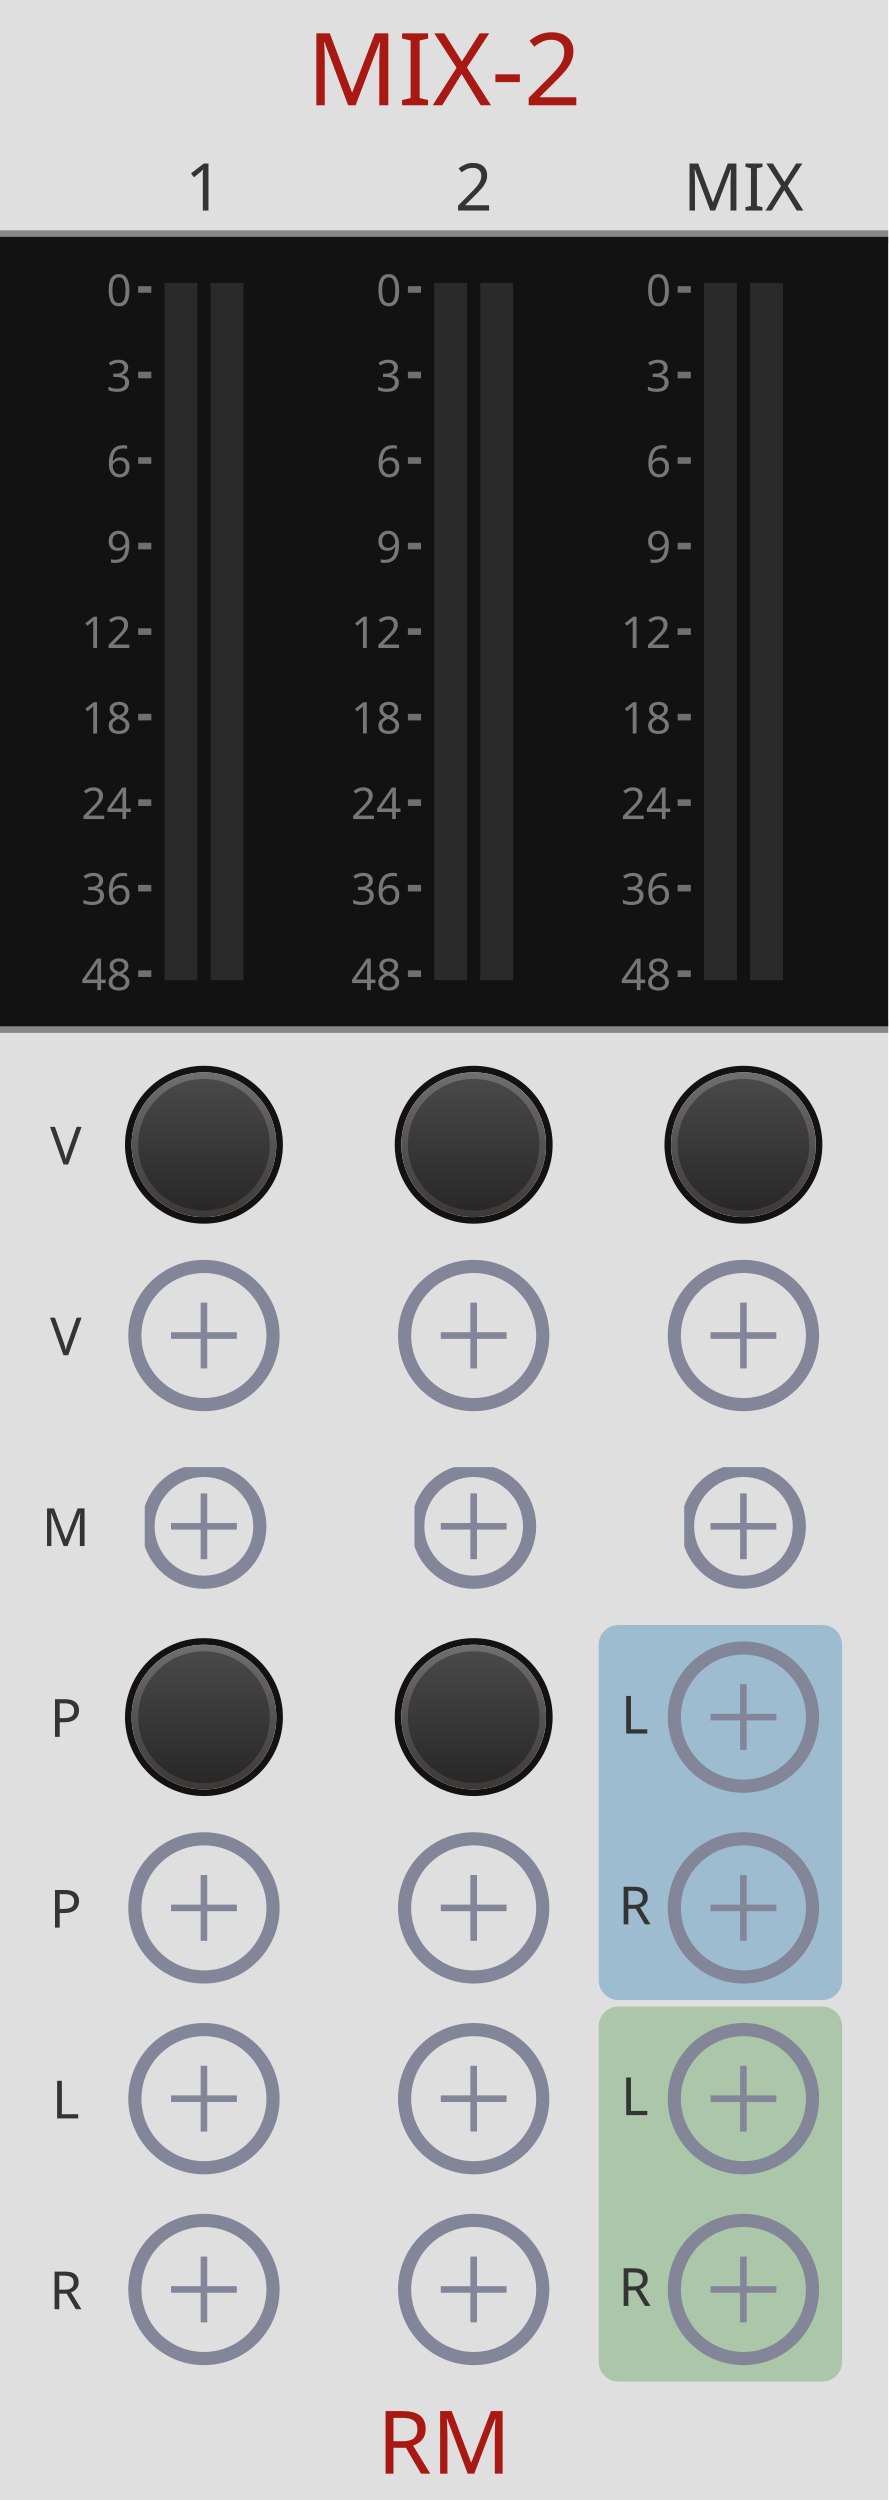
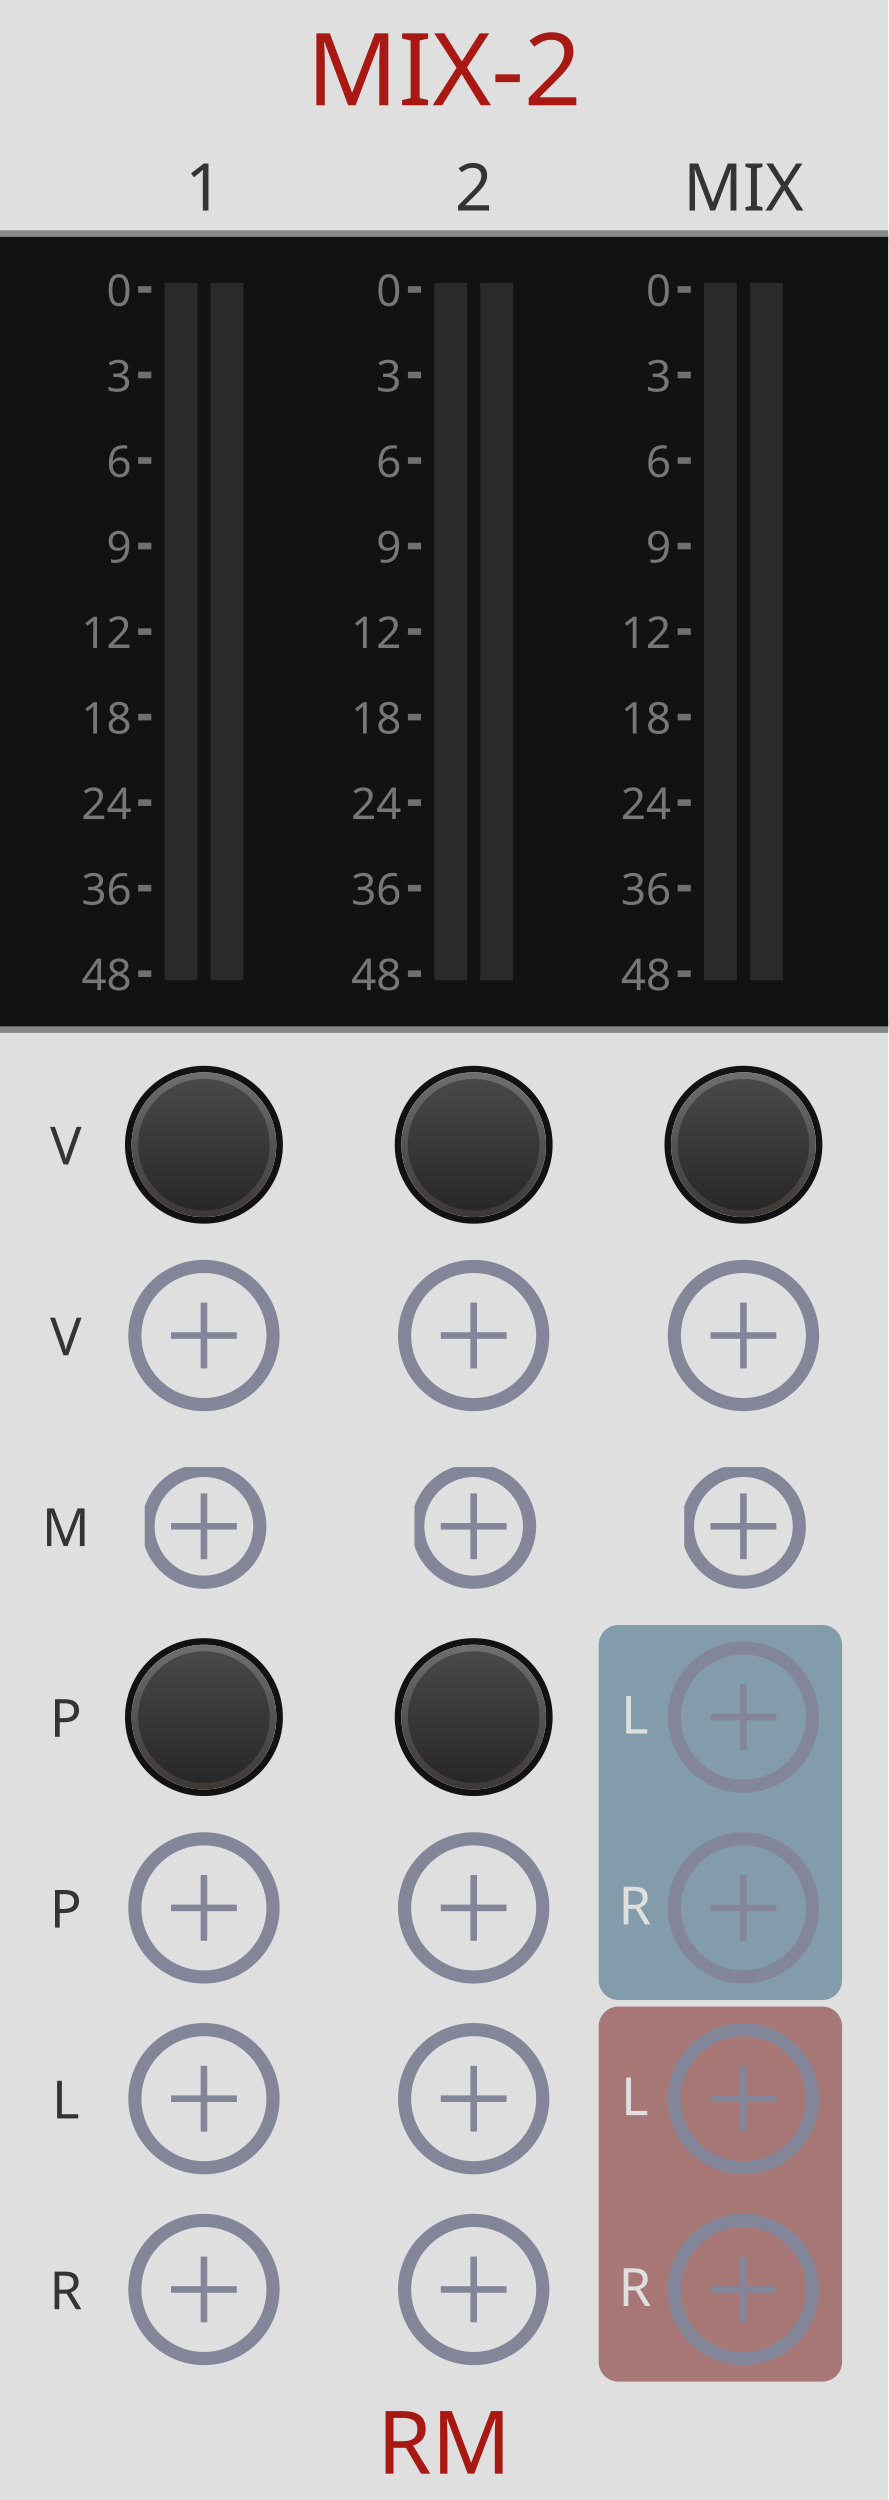
<svg xmlns="http://www.w3.org/2000/svg" xmlns:xlink="http://www.w3.org/1999/xlink" version="1.1" width="135" height="380" viewBox="0 0 135 380">
  <style>

    text.title {
      fill: #a91913;
      font-family: 'DIN Alternate';
      font-size: 11.5pt;
    }
    text.logo {
      fill: #a91913;
      font-family: 'DIN Alternate';
      font-size: 10pt;
    }
    text.big-label {
      fill: #343434;
      font-family: 'DIN Alternate';
      font-size: 7.5pt;
    }
    text.label {
      fill: #343434;
      font-family: 'DIN Alternate';
      font-size: 6pt;
    }
+     text.white-label {
+       fill: #dfdfdf;
+       font-family: 'DIN Alternate';
+       font-size: 6pt;
+     }

    .background {
      fill: #dfdfdf;
    }
    .main-output {
-       fill: #abc6a8;
+       fill: #a67775;
    }
    .alt-output {
-       fill: #9ebcd0;
+       fill: #839cac;
    }

    polyline.icon {
      stroke: #343434;
      stroke-width: 1.2;
      fill: none;
    }
    polyline.connect {
      stroke: #343434;
      stroke-width: 1;
      fill: none;
    }

    rect.lcd-bg {
      fill: #121212;
    }
    rect.lcd-bg-frame {
      fill: #888888;
    }
    rect.lcd-bg-accent {
      fill: #2a2a2a;
    }
    text.lcd-label {
      fill: #777777;
      font-family: 'Monaco';
      font-size: 5pt;
    }
    polyline.lcd-tick {
      stroke: #707070;
      stroke-width: 1;
      fill: none;
    }

    .blueprint {
      stroke: #838598;
      fill: none;
    }

  </style>
  <defs>
    <linearGradient id="smallKnobLight" x1="0%" y1="0%" x2="0%" y2="100%">
      <stop offset="0%" stop-color="#6f6f6f" />
      <stop offset="100%" stop-color="#3c3836" />
    </linearGradient>
    <linearGradient id="smallKnobDark" x1="0%" y1="0%" x2="0%" y2="100%">
      <stop offset="0%" stop-color="#494949" />
      <stop offset="100%" stop-color="#282828" />
    </linearGradient>
    <symbol id="knob24">
      <g transform="translate(12 12)">
        <circle r="11.5" stroke="#121212" fill="none" />
        <circle r="11" fill="url('#smallKnobLight')" />
        <circle r="10" fill="url('#smallKnobDark')" />
      </g>
    </symbol>
    <symbol id="toggleButton">
      <g transform="translate(9 9)">
        <polyline points="-5,0 5,0" stroke-width="1" class="blueprint" />
        <polyline points="0,-5 0,5" stroke-width="1" class="blueprint" />
        <circle cx="0" cy="0" r="8.5" stroke-width="2" class="blueprint" />
      </g>
    </symbol>
    <symbol id="port">
      <g transform="translate(12 12)">
        <polyline points="-5,0 5,0" stroke-width="1" class="blueprint" />
        <polyline points="0,-5 0,5" stroke-width="1" class="blueprint" />
        <circle cx="0" cy="0" r="10.5" stroke-width="2" class="blueprint" />
      </g>
    </symbol>
    <symbol id="meter-strip">
      <g transform="translate(20 4)">
        <rect x="-6" y="-1" width="5" height="106" class="lcd-bg-accent" />
        <rect x="1" y="-1" width="5" height="106" class="lcd-bg-accent" />
        <g transform="translate(-11 2.5)">
          <text x="0" y="0" class="lcd-label" text-anchor="end">0</text>
          <text x="0" y="13" class="lcd-label" text-anchor="end">3</text>
          <text x="0" y="26" class="lcd-label" text-anchor="end">6</text>
          <text x="0" y="39" class="lcd-label" text-anchor="end">9</text>
          <text x="0" y="52" class="lcd-label" text-anchor="end">12</text>
          <text x="0" y="65" class="lcd-label" text-anchor="end">18</text>
          <text x="0" y="78" class="lcd-label" text-anchor="end">24</text>
          <text x="0" y="91" class="lcd-label" text-anchor="end">36</text>
          <text x="0" y="104" class="lcd-label" text-anchor="end">48</text>
        </g>
        <g transform="translate(-10 0)">
          <polyline points="0   0 2   0" class="lcd-tick" />
          <polyline points="0  13 2  13" class="lcd-tick" />
          <polyline points="0  26 2  26" class="lcd-tick" />
          <polyline points="0  39 2  39" class="lcd-tick" />
          <polyline points="0  52 2  52" class="lcd-tick" />
          <polyline points="0  65 2  65" class="lcd-tick" />
          <polyline points="0  78 2  78" class="lcd-tick" />
          <polyline points="0  91 2  91" class="lcd-tick" />
          <polyline points="0 104 2 104" class="lcd-tick" />
        </g>
      </g>
    </symbol>
  </defs>
  <rect class="background" width="100%" height="100%" />
  <text class="title" x="50%" y="16" text-anchor="middle">MIX-2</text>
  <text class="logo" x="50%" y="376" text-anchor="middle">RM</text>
  <rect x="0" y="35" width="100%" height="2" class="lcd-bg-frame" />
  <rect x="0" y="155" width="100%" height="2" class="lcd-bg-frame" />
  <rect x="0" y="36" width="100%" height="120" class="lcd-bg" />
  <g transform="translate(10 0)">
    <g transform="translate(0 174)">
      <text x="0" y="3" class="label" text-anchor="middle">V</text>
    </g>
    <g transform="translate(0 203)">
      <text x="0" y="3" class="label" text-anchor="middle">V</text>
    </g>
    <g transform="translate(0 232)">
      <text x="0" y="3" class="label" text-anchor="middle">M</text>
    </g>
    <g transform="translate(0 261)">
      <text x="0" y="3" class="label" text-anchor="middle">P</text>
    </g>
    <g transform="translate(0 290)">
      <text x="0" y="3" class="label" text-anchor="middle">P</text>
    </g>
    <g transform="translate(0 319)">
      <text x="0" y="3" class="label" text-anchor="middle">L</text>
    </g>
    <g transform="translate(0 348)">
      <text x="0" y="3" class="label" text-anchor="middle">R</text>
    </g>
  </g>
  <g transform="translate(31 32)">
    <text x="0" y="0" class="big-label" text-anchor="middle">1</text>
  </g>
  <g transform="translate(31 44)">
    <use xlink:href="#meter-strip" transform="translate(-20 -4)" />
  </g>
  <g transform="translate(31 174)">
    <use xlink:href="#knob24" transform="translate(-12 -12)" />
  </g>
  <g transform="translate(31 203)">
    <use xlink:href="#port" transform="translate(-12 -12)" />
  </g>
  <g transform="translate(31 232)">
    <use xlink:href="#toggleButton" transform="translate(-9 -9)" />
  </g>
  <g transform="translate(31 261)">
    <use xlink:href="#knob24" transform="translate(-12 -12)" />
  </g>
  <g transform="translate(31 290)">
    <use xlink:href="#port" transform="translate(-12 -12)" />
  </g>
  <g transform="translate(31 319)">
    <use xlink:href="#port" transform="translate(-12 -12)" />
  </g>
  <g transform="translate(31 348)">
    <use xlink:href="#port" transform="translate(-12 -12)" />
  </g>
  <g transform="translate(72 32)">
    <text x="0" y="0" class="big-label" text-anchor="middle">2</text>
  </g>
  <g transform="translate(72 44)">
    <use xlink:href="#meter-strip" transform="translate(-20 -4)" />
  </g>
  <g transform="translate(72 174)">
    <use xlink:href="#knob24" transform="translate(-12 -12)" />
  </g>
  <g transform="translate(72 203)">
    <use xlink:href="#port" transform="translate(-12 -12)" />
  </g>
  <g transform="translate(72 232)">
    <use xlink:href="#toggleButton" transform="translate(-9 -9)" />
  </g>
  <g transform="translate(72 261)">
    <use xlink:href="#knob24" transform="translate(-12 -12)" />
  </g>
  <g transform="translate(72 290)">
    <use xlink:href="#port" transform="translate(-12 -12)" />
  </g>
  <g transform="translate(72 319)">
    <use xlink:href="#port" transform="translate(-12 -12)" />
  </g>
  <g transform="translate(72 348)">
    <use xlink:href="#port" transform="translate(-12 -12)" />
  </g>
  <g transform="translate(113 32)">
    <text x="0" y="0" class="big-label" text-anchor="middle">MIX</text>
  </g>
  <g transform="translate(113 44)">
    <use xlink:href="#meter-strip" transform="translate(-20 -4)" />
  </g>
  <g transform="translate(113 174)">
    <use xlink:href="#knob24" transform="translate(-12 -12)" />
  </g>
  <g transform="translate(113 203)">
    <use xlink:href="#port" transform="translate(-12 -12)" />
  </g>
  <g transform="translate(113 232)">
    <use xlink:href="#toggleButton" transform="translate(-9 -9)" />
  </g>
  <g transform="translate(113 261)">
    <rect x="-22" y="-14" width="37" height="57" rx="3" class="alt-output" />
-     <text x="-16.5" y="2.5" class="label" text-anchor="middle">L</text>
+     <text x="-16.5" y="2.5" class="white-label" text-anchor="middle">L</text>
    <use xlink:href="#port" transform="translate(-12 -12)" />
  </g>
  <g transform="translate(113 290)">
-     <text x="-16.5" y="2.5" class="label" text-anchor="middle">R</text>
+     <text x="-16.5" y="2.5" class="white-label" text-anchor="middle">R</text>
    <use xlink:href="#port" transform="translate(-12 -12)" />
  </g>
  <g transform="translate(113 319)">
    <rect x="-22" y="-14" width="37" height="57" rx="3" class="main-output" />
-     <text x="-16.5" y="2.5" class="label" text-anchor="middle">L</text>
+     <text x="-16.5" y="2.5" class="white-label" text-anchor="middle">L</text>
    <use xlink:href="#port" transform="translate(-12 -12)" />
  </g>
  <g transform="translate(113 348)">
-     <text x="-16.5" y="2.5" class="label" text-anchor="middle">R</text>
+     <text x="-16.5" y="2.5" class="white-label" text-anchor="middle">R</text>
    <use xlink:href="#port" transform="translate(-12 -12)" />
  </g>
</svg>
